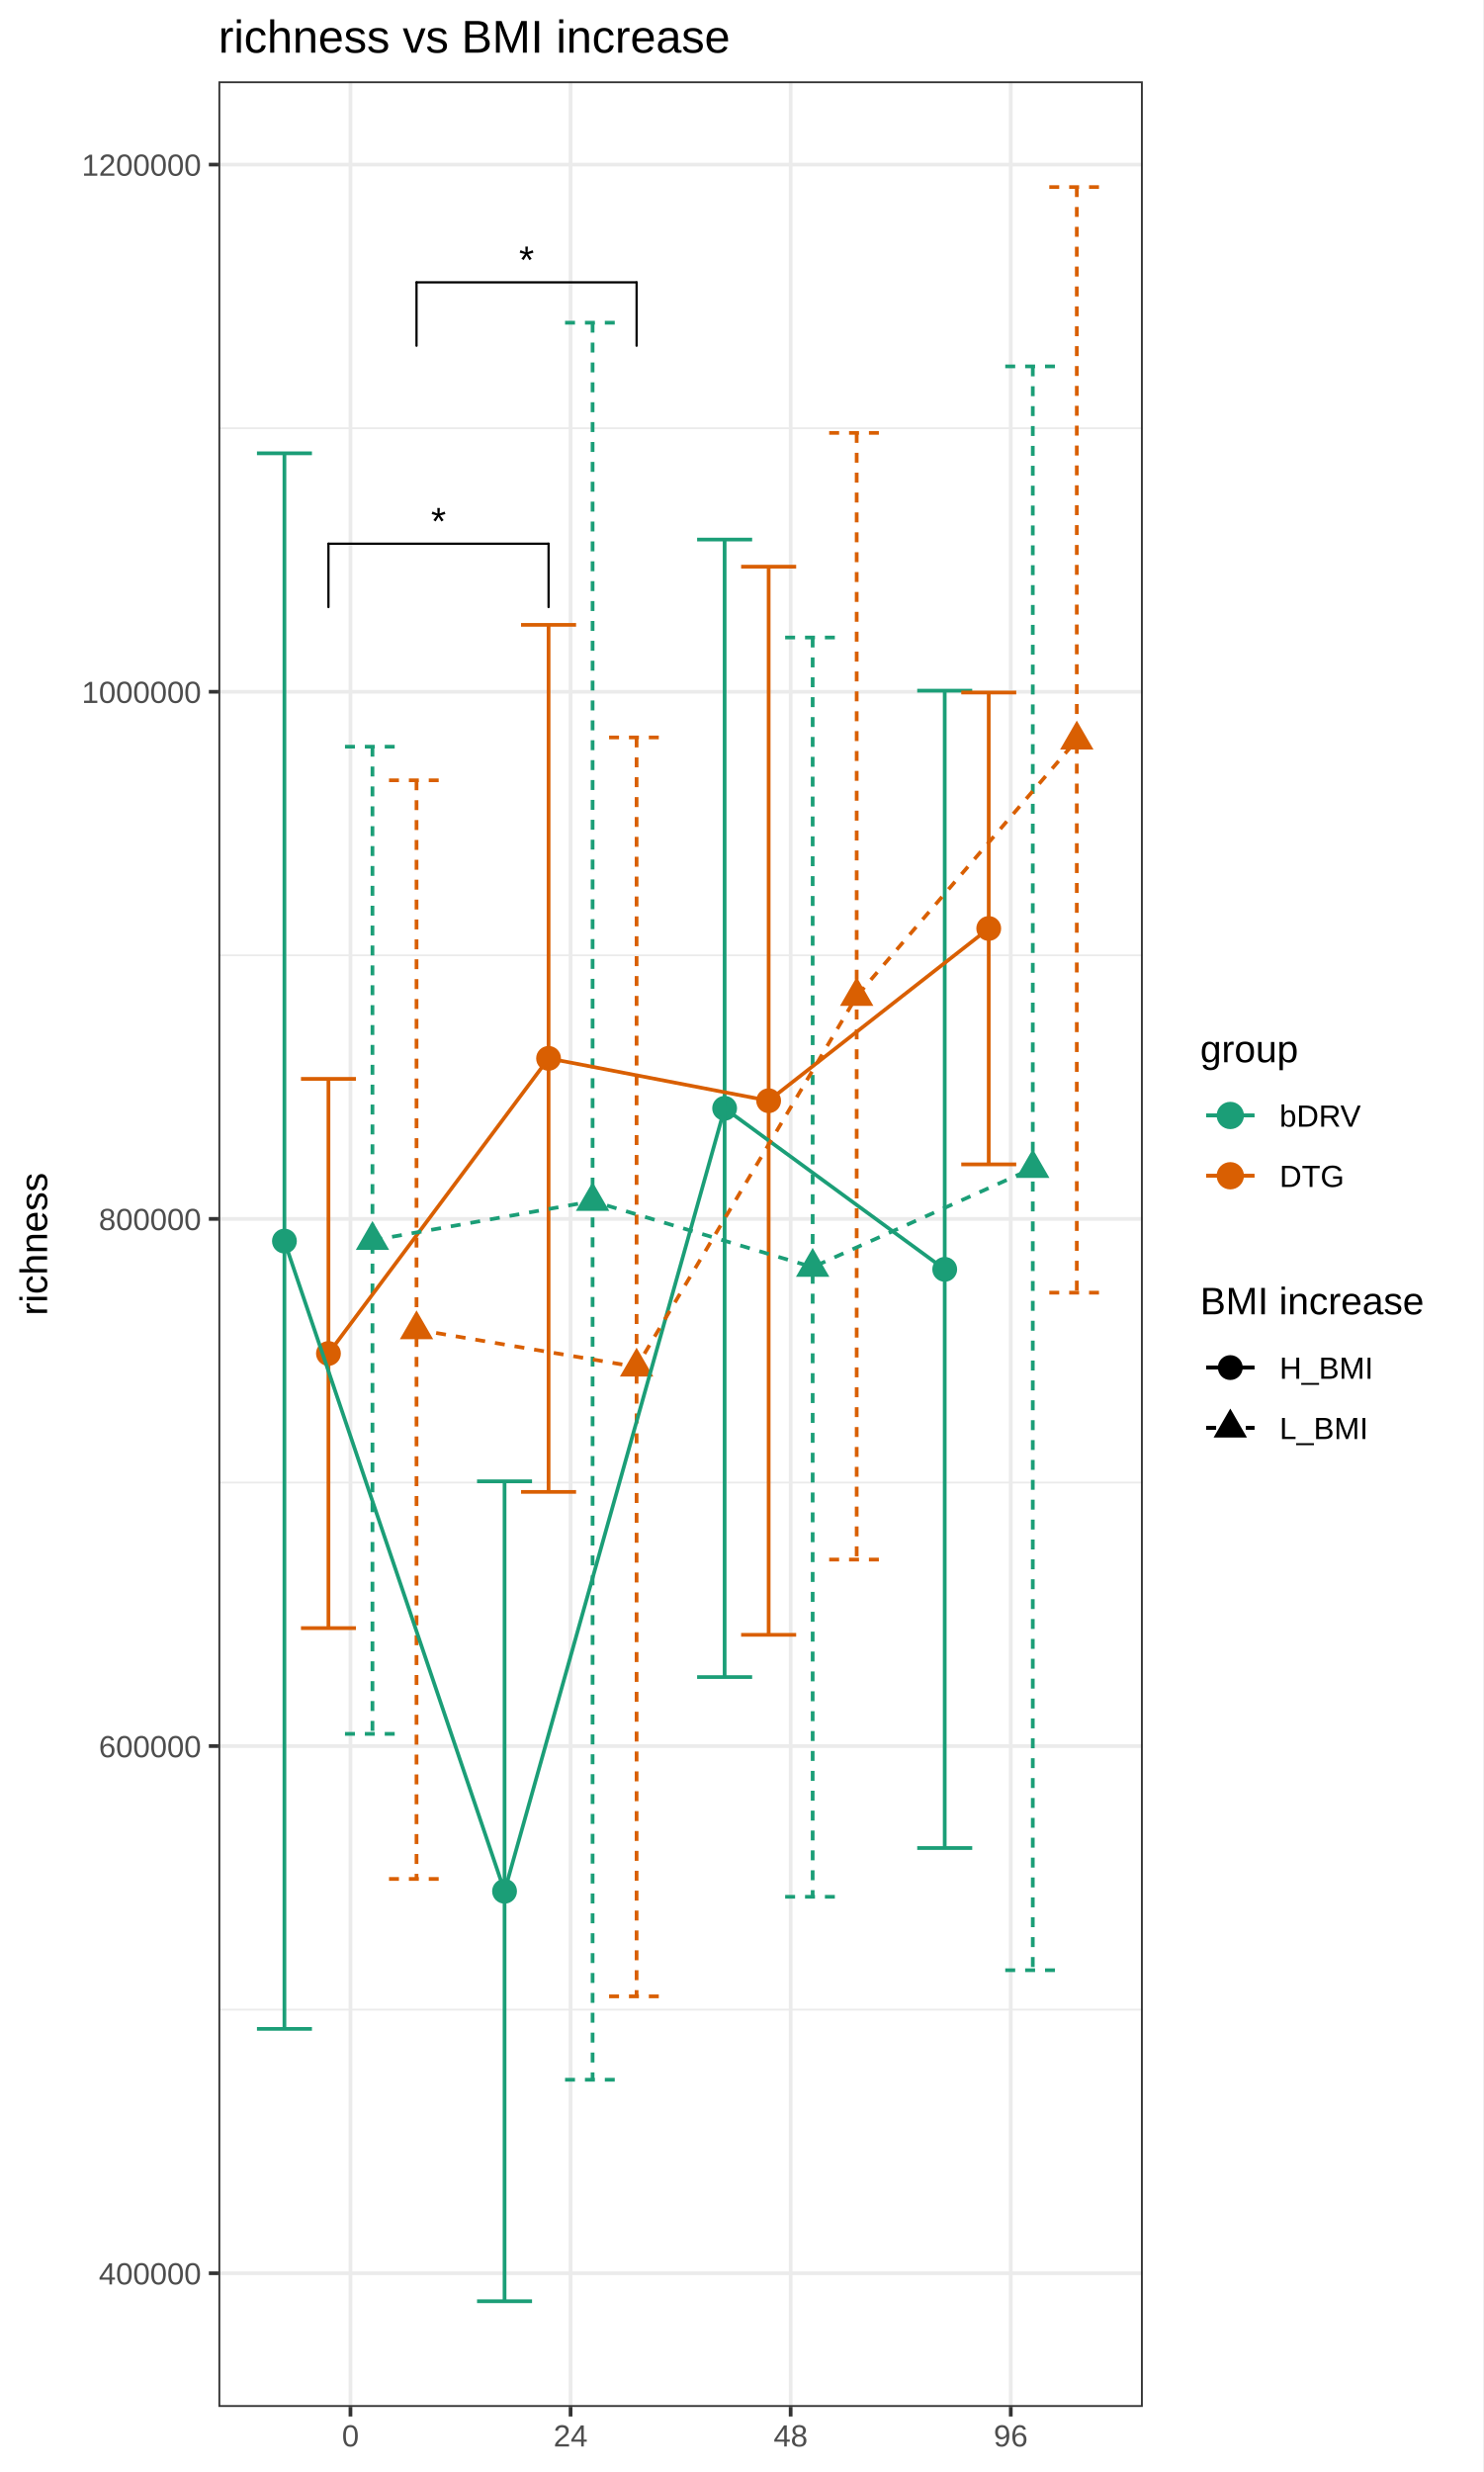
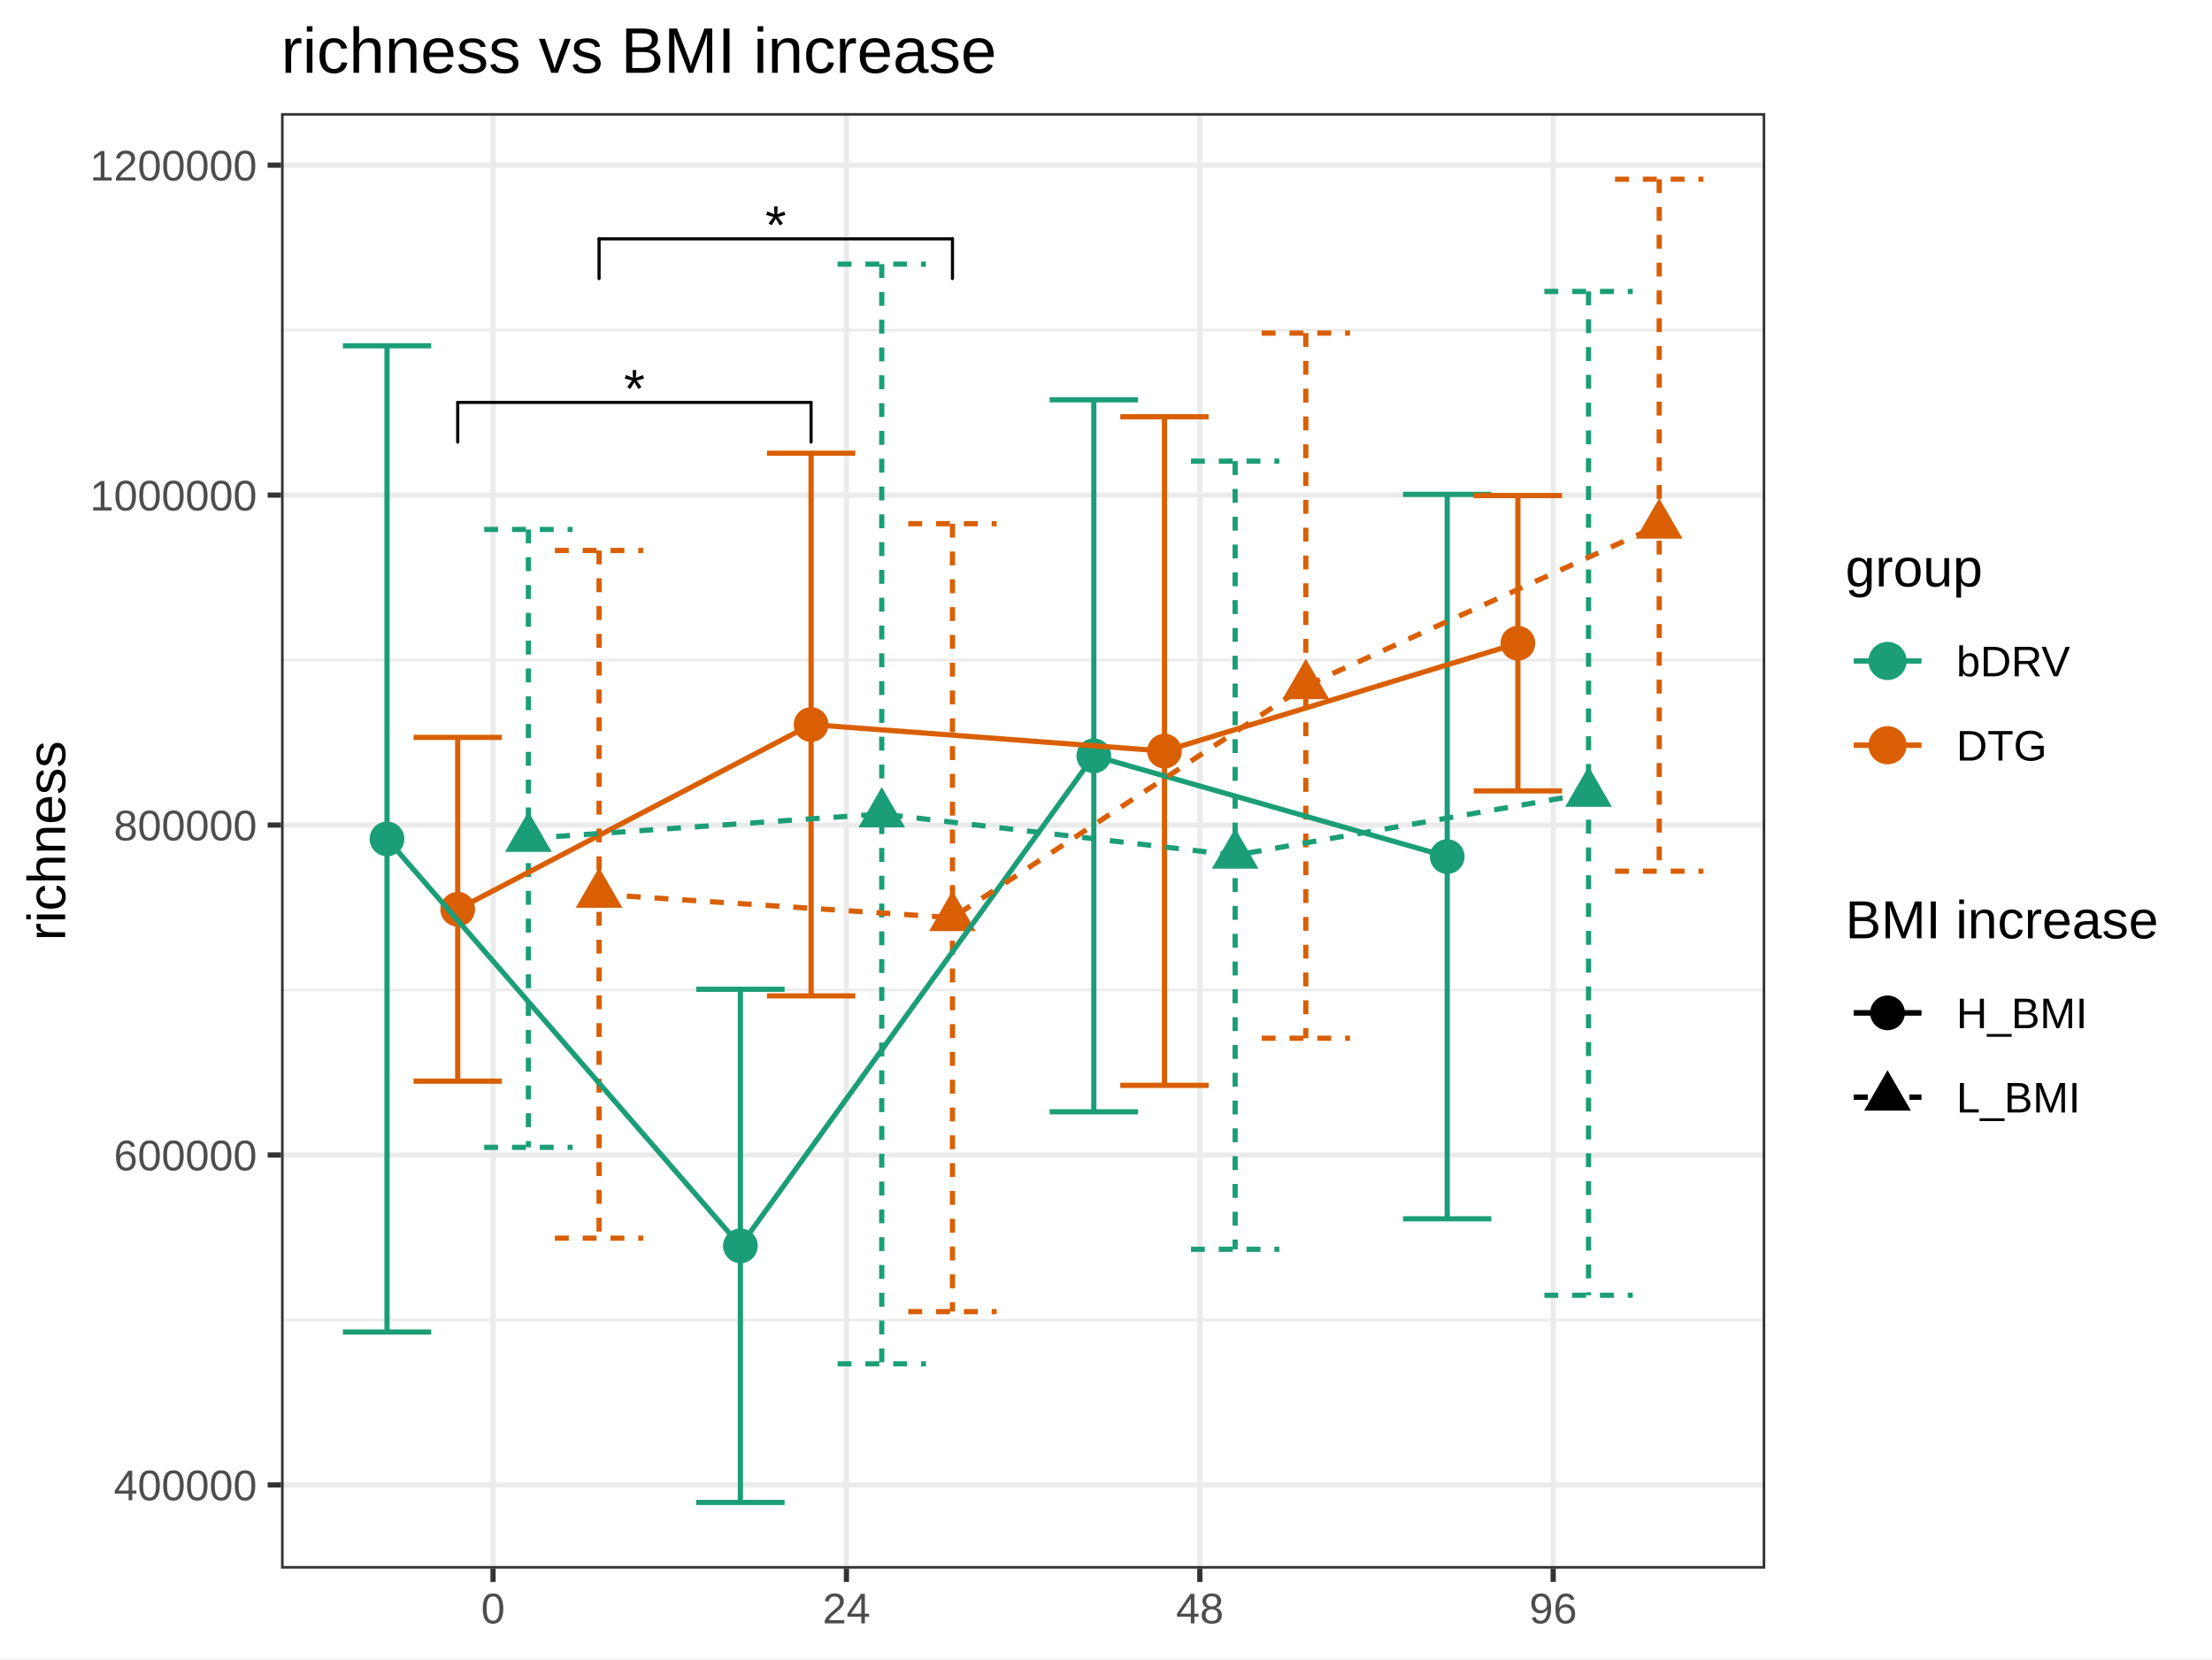
- <svg xmlns="http://www.w3.org/2000/svg" class="svglite" width="425.20pt" height="708.66pt" viewBox="0 0 425.20 708.66">
+ <svg xmlns="http://www.w3.org/2000/svg" class="svglite" width="453.54pt" height="340.16pt" viewBox="0 0 453.54 340.16">
  <defs>
    <style type="text/css">
    .svglite line, .svglite polyline, .svglite polygon, .svglite path, .svglite rect, .svglite circle {
      fill: none;
      stroke: #000000;
      stroke-linecap: round;
      stroke-linejoin: round;
      stroke-miterlimit: 10.00;
    }
    .svglite text {
      white-space: pre;
    }
  </style>
  </defs>
  <rect width="100%" height="100%" style="stroke: none; fill: #FFFFFF;" />
  <defs>
-     <clipPath id="cpMC4wMHw0MjUuMjB8MC4wMHw3MDguNjY=">
-       <rect x="0.00" y="0.00" width="425.20" height="708.66" />
+     <clipPath id="cpMC4wMHw0NTMuNTR8MC4wMHwzNDAuMTY=">
+       <rect x="0.00" y="0.00" width="453.54" height="340.16" />
    </clipPath>
  </defs>
-   <g clip-path="url(#cpMC4wMHw0MjUuMjB8MC4wMHw3MDguNjY=)">
-     <rect x="0.00" y="0.00" width="425.20" height="708.66" style="stroke-width: 1.07; stroke: #FFFFFF; fill: #FFFFFF;" />
+   <g clip-path="url(#cpMC4wMHw0NTMuNTR8MC4wMHwzNDAuMTY=)">
+     <rect x="0" y="0.00" width="453.54" height="340.16" style="stroke-width: 1.07; stroke: #FFFFFF; fill: #FFFFFF;" />
  </g>
  <defs>
-     <clipPath id="cpNjIuNjJ8MzI3LjY2fDIzLjMyfDY5MC4wMQ==">
-       <rect x="62.62" y="23.32" width="265.04" height="666.69" />
+     <clipPath id="cpNTcuNjJ8MzYxLjk0fDIzLjE4fDMyMS42MA==">
+       <rect x="57.62" y="23.18" width="304.32" height="298.42" />
    </clipPath>
  </defs>
-   <g clip-path="url(#cpNjIuNjJ8MzI3LjY2fDIzLjMyfDY5MC4wMQ==)">
-     <rect x="62.62" y="23.32" width="265.04" height="666.69" style="stroke-width: 1.07; stroke: none; fill: #FFFFFF;" />
-     <polyline points="62.62,576.12 327.66,576.12 " style="stroke-width: 0.53; stroke: #EBEBEB; stroke-linecap: butt;" />
-     <polyline points="62.62,425.00 327.66,425.00 " style="stroke-width: 0.53; stroke: #EBEBEB; stroke-linecap: butt;" />
-     <polyline points="62.62,273.87 327.66,273.87 " style="stroke-width: 0.53; stroke: #EBEBEB; stroke-linecap: butt;" />
-     <polyline points="62.62,122.75 327.66,122.75 " style="stroke-width: 0.53; stroke: #EBEBEB; stroke-linecap: butt;" />
-     <polyline points="62.62,651.68 327.66,651.68 " style="stroke-width: 1.07; stroke: #EBEBEB; stroke-linecap: butt;" />
-     <polyline points="62.62,500.56 327.66,500.56 " style="stroke-width: 1.07; stroke: #EBEBEB; stroke-linecap: butt;" />
-     <polyline points="62.62,349.43 327.66,349.43 " style="stroke-width: 1.07; stroke: #EBEBEB; stroke-linecap: butt;" />
-     <polyline points="62.62,198.31 327.66,198.31 " style="stroke-width: 1.07; stroke: #EBEBEB; stroke-linecap: butt;" />
-     <polyline points="62.62,47.19 327.66,47.19 " style="stroke-width: 1.07; stroke: #EBEBEB; stroke-linecap: butt;" />
-     <polyline points="100.48,690.01 100.48,23.32 " style="stroke-width: 1.07; stroke: #EBEBEB; stroke-linecap: butt;" />
-     <polyline points="163.59,690.01 163.59,23.32 " style="stroke-width: 1.07; stroke: #EBEBEB; stroke-linecap: butt;" />
-     <polyline points="226.69,690.01 226.69,23.32 " style="stroke-width: 1.07; stroke: #EBEBEB; stroke-linecap: butt;" />
-     <polyline points="289.80,690.01 289.80,23.32 " style="stroke-width: 1.07; stroke: #EBEBEB; stroke-linecap: butt;" />
-     <circle cx="81.55" cy="355.79" r="3.56" style="stroke-width: 0.71; stroke: none; fill: #1B9E77;" />
-     <circle cx="94.17" cy="388.01" r="3.56" style="stroke-width: 0.71; stroke: none; fill: #D95F02;" />
-     <polygon points="106.79,350.02 111.58,358.32 102.01,358.32 " style="stroke-width: 0.71; stroke: none; fill: #1B9E77;" />
-     <polygon points="119.42,375.64 124.20,383.93 114.63,383.93 " style="stroke-width: 0.71; stroke: none; fill: #D95F02;" />
-     <circle cx="144.66" cy="542.18" r="3.56" style="stroke-width: 0.71; stroke: none; fill: #1B9E77;" />
-     <circle cx="157.28" cy="303.41" r="3.56" style="stroke-width: 0.71; stroke: none; fill: #D95F02;" />
-     <polygon points="169.90,338.83 174.69,347.13 165.11,347.13 " style="stroke-width: 0.71; stroke: none; fill: #1B9E77;" />
-     <polygon points="182.52,386.33 187.31,394.62 177.73,394.62 " style="stroke-width: 0.71; stroke: none; fill: #D95F02;" />
-     <circle cx="207.76" cy="317.72" r="3.56" style="stroke-width: 0.71; stroke: none; fill: #1B9E77;" />
-     <circle cx="220.38" cy="315.55" r="3.56" style="stroke-width: 0.71; stroke: none; fill: #D95F02;" />
-     <polygon points="233.00,357.73 237.79,366.02 228.21,366.02 " style="stroke-width: 0.71; stroke: none; fill: #1B9E77;" />
-     <polygon points="245.62,280.07 250.41,288.36 240.83,288.36 " style="stroke-width: 0.71; stroke: none; fill: #D95F02;" />
-     <circle cx="270.86" cy="363.89" r="3.56" style="stroke-width: 0.71; stroke: none; fill: #1B9E77;" />
-     <circle cx="283.48" cy="266.17" r="3.56" style="stroke-width: 0.71; stroke: none; fill: #D95F02;" />
-     <polygon points="296.11,329.39 300.89,337.69 291.32,337.69 " style="stroke-width: 0.71; stroke: none; fill: #1B9E77;" />
-     <polygon points="308.73,206.57 313.51,214.86 303.94,214.86 " style="stroke-width: 0.71; stroke: none; fill: #D95F02;" />
-     <polyline points="73.67,129.95 89.44,129.95 " style="stroke-width: 1.07; stroke: #1B9E77; stroke-linecap: butt;" />
-     <polyline points="81.55,129.95 81.55,581.63 " style="stroke-width: 1.07; stroke: #1B9E77; stroke-linecap: butt;" />
-     <polyline points="73.67,581.63 89.44,581.63 " style="stroke-width: 1.07; stroke: #1B9E77; stroke-linecap: butt;" />
-     <polyline points="86.29,309.29 102.06,309.29 " style="stroke-width: 1.07; stroke: #D95F02; stroke-linecap: butt;" />
-     <polyline points="94.17,309.29 94.17,466.74 " style="stroke-width: 1.07; stroke: #D95F02; stroke-linecap: butt;" />
-     <polyline points="86.29,466.74 102.06,466.74 " style="stroke-width: 1.07; stroke: #D95F02; stroke-linecap: butt;" />
-     <polyline points="98.91,214.05 114.68,214.05 " style="stroke-width: 1.07; stroke: #1B9E77; stroke-dasharray: 2.85,2.85; stroke-linecap: butt;" />
-     <polyline points="106.79,214.05 106.79,497.05 " style="stroke-width: 1.07; stroke: #1B9E77; stroke-dasharray: 2.85,2.85; stroke-linecap: butt;" />
-     <polyline points="98.91,497.05 114.68,497.05 " style="stroke-width: 1.07; stroke: #1B9E77; stroke-dasharray: 2.85,2.85; stroke-linecap: butt;" />
-     <polyline points="111.53,223.69 127.30,223.69 " style="stroke-width: 1.07; stroke: #D95F02; stroke-dasharray: 2.85,2.85; stroke-linecap: butt;" />
-     <polyline points="119.42,223.69 119.42,538.65 " style="stroke-width: 1.07; stroke: #D95F02; stroke-dasharray: 2.85,2.85; stroke-linecap: butt;" />
-     <polyline points="111.53,538.65 127.30,538.65 " style="stroke-width: 1.07; stroke: #D95F02; stroke-dasharray: 2.85,2.85; stroke-linecap: butt;" />
-     <polyline points="136.77,424.66 152.54,424.66 " style="stroke-width: 1.07; stroke: #1B9E77; stroke-linecap: butt;" />
-     <polyline points="144.66,424.66 144.66,659.70 " style="stroke-width: 1.07; stroke: #1B9E77; stroke-linecap: butt;" />
-     <polyline points="136.77,659.70 152.54,659.70 " style="stroke-width: 1.07; stroke: #1B9E77; stroke-linecap: butt;" />
-     <polyline points="149.39,179.13 165.17,179.13 " style="stroke-width: 1.07; stroke: #D95F02; stroke-linecap: butt;" />
-     <polyline points="157.28,179.13 157.28,427.69 " style="stroke-width: 1.07; stroke: #D95F02; stroke-linecap: butt;" />
-     <polyline points="149.39,427.69 165.17,427.69 " style="stroke-width: 1.07; stroke: #D95F02; stroke-linecap: butt;" />
-     <polyline points="162.01,92.51 177.79,92.51 " style="stroke-width: 1.07; stroke: #1B9E77; stroke-dasharray: 2.85,2.85; stroke-linecap: butt;" />
-     <polyline points="169.90,92.51 169.90,596.21 " style="stroke-width: 1.07; stroke: #1B9E77; stroke-dasharray: 2.85,2.85; stroke-linecap: butt;" />
-     <polyline points="162.01,596.21 177.79,596.21 " style="stroke-width: 1.07; stroke: #1B9E77; stroke-dasharray: 2.85,2.85; stroke-linecap: butt;" />
-     <polyline points="174.63,211.41 190.41,211.41 " style="stroke-width: 1.07; stroke: #D95F02; stroke-dasharray: 2.85,2.85; stroke-linecap: butt;" />
-     <polyline points="182.52,211.41 182.52,572.30 " style="stroke-width: 1.07; stroke: #D95F02; stroke-dasharray: 2.85,2.85; stroke-linecap: butt;" />
-     <polyline points="174.63,572.30 190.41,572.30 " style="stroke-width: 1.07; stroke: #D95F02; stroke-dasharray: 2.85,2.85; stroke-linecap: butt;" />
-     <polyline points="199.87,154.68 215.65,154.68 " style="stroke-width: 1.07; stroke: #1B9E77; stroke-linecap: butt;" />
-     <polyline points="207.76,154.68 207.76,480.77 " style="stroke-width: 1.07; stroke: #1B9E77; stroke-linecap: butt;" />
-     <polyline points="199.87,480.77 215.65,480.77 " style="stroke-width: 1.07; stroke: #1B9E77; stroke-linecap: butt;" />
-     <polyline points="212.49,162.45 228.27,162.45 " style="stroke-width: 1.07; stroke: #D95F02; stroke-linecap: butt;" />
-     <polyline points="220.38,162.45 220.38,468.66 " style="stroke-width: 1.07; stroke: #D95F02; stroke-linecap: butt;" />
-     <polyline points="212.49,468.66 228.27,468.66 " style="stroke-width: 1.07; stroke: #D95F02; stroke-linecap: butt;" />
-     <polyline points="225.11,182.76 240.89,182.76 " style="stroke-width: 1.07; stroke: #1B9E77; stroke-dasharray: 2.85,2.85; stroke-linecap: butt;" />
-     <polyline points="233.00,182.76 233.00,543.76 " style="stroke-width: 1.07; stroke: #1B9E77; stroke-dasharray: 2.85,2.85; stroke-linecap: butt;" />
-     <polyline points="225.11,543.76 240.89,543.76 " style="stroke-width: 1.07; stroke: #1B9E77; stroke-dasharray: 2.85,2.85; stroke-linecap: butt;" />
-     <polyline points="237.73,124.10 253.51,124.10 " style="stroke-width: 1.07; stroke: #D95F02; stroke-dasharray: 2.85,2.85; stroke-linecap: butt;" />
-     <polyline points="245.62,124.10 245.62,447.09 " style="stroke-width: 1.07; stroke: #D95F02; stroke-dasharray: 2.85,2.85; stroke-linecap: butt;" />
-     <polyline points="237.73,447.09 253.51,447.09 " style="stroke-width: 1.07; stroke: #D95F02; stroke-dasharray: 2.85,2.85; stroke-linecap: butt;" />
-     <polyline points="262.98,198.00 278.75,198.00 " style="stroke-width: 1.07; stroke: #1B9E77; stroke-linecap: butt;" />
-     <polyline points="270.86,198.00 270.86,529.78 " style="stroke-width: 1.07; stroke: #1B9E77; stroke-linecap: butt;" />
-     <polyline points="262.98,529.78 278.75,529.78 " style="stroke-width: 1.07; stroke: #1B9E77; stroke-linecap: butt;" />
-     <polyline points="275.60,198.53 291.37,198.53 " style="stroke-width: 1.07; stroke: #D95F02; stroke-linecap: butt;" />
-     <polyline points="283.48,198.53 283.48,333.80 " style="stroke-width: 1.07; stroke: #D95F02; stroke-linecap: butt;" />
-     <polyline points="275.60,333.80 291.37,333.80 " style="stroke-width: 1.07; stroke: #D95F02; stroke-linecap: butt;" />
-     <polyline points="288.22,105.03 303.99,105.03 " style="stroke-width: 1.07; stroke: #1B9E77; stroke-dasharray: 2.85,2.85; stroke-linecap: butt;" />
-     <polyline points="296.11,105.03 296.11,564.81 " style="stroke-width: 1.07; stroke: #1B9E77; stroke-dasharray: 2.85,2.85; stroke-linecap: butt;" />
-     <polyline points="288.22,564.81 303.99,564.81 " style="stroke-width: 1.07; stroke: #1B9E77; stroke-dasharray: 2.85,2.85; stroke-linecap: butt;" />
-     <polyline points="300.84,53.63 316.61,53.63 " style="stroke-width: 1.07; stroke: #D95F02; stroke-dasharray: 2.85,2.85; stroke-linecap: butt;" />
-     <polyline points="308.73,53.63 308.73,370.57 " style="stroke-width: 1.07; stroke: #D95F02; stroke-dasharray: 2.85,2.85; stroke-linecap: butt;" />
-     <polyline points="300.84,370.57 316.61,370.57 " style="stroke-width: 1.07; stroke: #D95F02; stroke-dasharray: 2.85,2.85; stroke-linecap: butt;" />
-     <polyline points="81.55,355.79 144.66,542.18 207.76,317.72 270.86,363.89 " style="stroke-width: 1.07; stroke: #1B9E77; stroke-linecap: butt;" />
-     <polyline points="94.17,388.01 157.28,303.41 220.38,315.55 283.48,266.17 " style="stroke-width: 1.07; stroke: #D95F02; stroke-linecap: butt;" />
-     <polyline points="106.79,355.55 169.90,344.36 233.00,363.26 296.11,334.92 " style="stroke-width: 1.07; stroke: #1B9E77; stroke-dasharray: 2.85,2.85; stroke-linecap: butt;" />
-     <polyline points="119.42,381.17 182.52,391.86 245.62,285.60 308.73,212.10 " style="stroke-width: 1.07; stroke: #D95F02; stroke-dasharray: 2.85,2.85; stroke-linecap: butt;" />
-     <text x="125.73" y="153.22" text-anchor="middle" style="font-size: 11.04px; font-family: &quot;Liberation Sans&quot;;" textLength="5.52px" lengthAdjust="spacingAndGlyphs">*</text>
-     <line x1="94.17" y1="174.04" x2="94.17" y2="155.86" style="stroke-width: 0.64;" />
-     <line x1="94.17" y1="155.86" x2="157.28" y2="155.86" style="stroke-width: 0.64;" />
-     <line x1="157.28" y1="155.86" x2="157.28" y2="174.04" style="stroke-width: 0.64;" />
-     <text x="150.97" y="78.30" text-anchor="middle" style="font-size: 11.04px; font-family: &quot;Liberation Sans&quot;;" textLength="5.52px" lengthAdjust="spacingAndGlyphs">*</text>
-     <line x1="119.42" y1="99.12" x2="119.42" y2="80.94" style="stroke-width: 0.64;" />
-     <line x1="119.42" y1="80.94" x2="182.52" y2="80.94" style="stroke-width: 0.64;" />
-     <line x1="182.52" y1="80.94" x2="182.52" y2="99.12" style="stroke-width: 0.64;" />
-     <rect x="62.62" y="23.32" width="265.04" height="666.69" style="stroke-width: 1.07; stroke: #333333;" />
+   <g clip-path="url(#cpNTcuNjJ8MzYxLjk0fDIzLjE4fDMyMS42MA==)">
+     <rect x="57.62" y="23.18" width="304.32" height="298.42" style="stroke-width: 1.07; stroke: none; fill: #FFFFFF;" />
+     <polyline points="57.62,270.62 361.94,270.62 " style="stroke-width: 0.53; stroke: #EBEBEB; stroke-linecap: butt;" />
+     <polyline points="57.62,202.97 361.94,202.97 " style="stroke-width: 0.53; stroke: #EBEBEB; stroke-linecap: butt;" />
+     <polyline points="57.62,135.33 361.94,135.33 " style="stroke-width: 0.53; stroke: #EBEBEB; stroke-linecap: butt;" />
+     <polyline points="57.62,67.68 361.94,67.68 " style="stroke-width: 0.53; stroke: #EBEBEB; stroke-linecap: butt;" />
+     <polyline points="57.62,304.44 361.94,304.44 " style="stroke-width: 1.07; stroke: #EBEBEB; stroke-linecap: butt;" />
+     <polyline points="57.62,236.80 361.94,236.80 " style="stroke-width: 1.07; stroke: #EBEBEB; stroke-linecap: butt;" />
+     <polyline points="57.62,169.15 361.94,169.15 " style="stroke-width: 1.07; stroke: #EBEBEB; stroke-linecap: butt;" />
+     <polyline points="57.62,101.51 361.94,101.51 " style="stroke-width: 1.07; stroke: #EBEBEB; stroke-linecap: butt;" />
+     <polyline points="57.62,33.86 361.94,33.86 " style="stroke-width: 1.07; stroke: #EBEBEB; stroke-linecap: butt;" />
+     <polyline points="101.09,321.60 101.09,23.18 " style="stroke-width: 1.07; stroke: #EBEBEB; stroke-linecap: butt;" />
+     <polyline points="173.55,321.60 173.55,23.18 " style="stroke-width: 1.07; stroke: #EBEBEB; stroke-linecap: butt;" />
+     <polyline points="246.01,321.60 246.01,23.18 " style="stroke-width: 1.07; stroke: #EBEBEB; stroke-linecap: butt;" />
+     <polyline points="318.46,321.60 318.46,23.18 " style="stroke-width: 1.07; stroke: #EBEBEB; stroke-linecap: butt;" />
+     <circle cx="79.35" cy="172.00" r="3.56" style="stroke-width: 0.71; stroke: none; fill: #1B9E77;" />
+     <circle cx="93.85" cy="186.42" r="3.56" style="stroke-width: 0.71; stroke: none; fill: #D95F02;" />
+     <polygon points="108.34,166.36 113.13,174.65 103.55,174.65 " style="stroke-width: 0.71; stroke: none; fill: #1B9E77;" />
+     <polygon points="122.83,177.83 127.62,186.12 118.04,186.12 " style="stroke-width: 0.71; stroke: none; fill: #D95F02;" />
+     <circle cx="151.81" cy="255.43" r="3.56" style="stroke-width: 0.71; stroke: none; fill: #1B9E77;" />
+     <circle cx="166.30" cy="148.55" r="3.56" style="stroke-width: 0.71; stroke: none; fill: #D95F02;" />
+     <polygon points="180.79,161.35 185.58,169.64 176.01,169.64 " style="stroke-width: 0.71; stroke: none; fill: #1B9E77;" />
+     <polygon points="195.29,182.61 200.07,190.90 190.50,190.90 " style="stroke-width: 0.71; stroke: none; fill: #D95F02;" />
+     <circle cx="224.27" cy="154.96" r="3.56" style="stroke-width: 0.71; stroke: none; fill: #1B9E77;" />
+     <circle cx="238.76" cy="153.99" r="3.56" style="stroke-width: 0.71; stroke: none; fill: #D95F02;" />
+     <polygon points="253.25,169.81 258.04,178.10 248.46,178.10 " style="stroke-width: 0.71; stroke: none; fill: #1B9E77;" />
+     <polygon points="267.74,135.05 272.53,143.34 262.95,143.34 " style="stroke-width: 0.71; stroke: none; fill: #D95F02;" />
+     <circle cx="296.73" cy="175.62" r="3.56" style="stroke-width: 0.71; stroke: none; fill: #1B9E77;" />
+     <circle cx="311.22" cy="131.88" r="3.56" style="stroke-width: 0.71; stroke: none; fill: #D95F02;" />
+     <polygon points="325.71,157.13 330.50,165.42 320.92,165.42 " style="stroke-width: 0.71; stroke: none; fill: #1B9E77;" />
+     <polygon points="340.20,102.15 344.99,110.44 335.41,110.44 " style="stroke-width: 0.71; stroke: none; fill: #D95F02;" />
+     <polyline points="70.30,70.90 88.41,70.90 " style="stroke-width: 1.07; stroke: #1B9E77; stroke-linecap: butt;" />
+     <polyline points="79.35,70.90 79.35,273.09 " style="stroke-width: 1.07; stroke: #1B9E77; stroke-linecap: butt;" />
+     <polyline points="70.30,273.09 88.41,273.09 " style="stroke-width: 1.07; stroke: #1B9E77; stroke-linecap: butt;" />
+     <polyline points="84.79,151.18 102.90,151.18 " style="stroke-width: 1.07; stroke: #D95F02; stroke-linecap: butt;" />
+     <polyline points="93.85,151.18 93.85,221.66 " style="stroke-width: 1.07; stroke: #D95F02; stroke-linecap: butt;" />
+     <polyline points="84.79,221.66 102.90,221.66 " style="stroke-width: 1.07; stroke: #D95F02; stroke-linecap: butt;" />
+     <polyline points="99.28,108.55 117.39,108.55 " style="stroke-width: 1.07; stroke: #1B9E77; stroke-dasharray: 2.85,2.85; stroke-linecap: butt;" />
+     <polyline points="108.34,108.55 108.34,235.23 " style="stroke-width: 1.07; stroke: #1B9E77; stroke-dasharray: 2.85,2.85; stroke-linecap: butt;" />
+     <polyline points="99.28,235.23 117.39,235.23 " style="stroke-width: 1.07; stroke: #1B9E77; stroke-dasharray: 2.85,2.85; stroke-linecap: butt;" />
+     <polyline points="113.77,112.86 131.89,112.86 " style="stroke-width: 1.07; stroke: #D95F02; stroke-dasharray: 2.85,2.85; stroke-linecap: butt;" />
+     <polyline points="122.83,112.86 122.83,253.85 " style="stroke-width: 1.07; stroke: #D95F02; stroke-dasharray: 2.85,2.85; stroke-linecap: butt;" />
+     <polyline points="113.77,253.85 131.89,253.85 " style="stroke-width: 1.07; stroke: #D95F02; stroke-dasharray: 2.85,2.85; stroke-linecap: butt;" />
+     <polyline points="142.75,202.82 160.87,202.82 " style="stroke-width: 1.07; stroke: #1B9E77; stroke-linecap: butt;" />
+     <polyline points="151.81,202.82 151.81,308.03 " style="stroke-width: 1.07; stroke: #1B9E77; stroke-linecap: butt;" />
+     <polyline points="142.75,308.03 160.87,308.03 " style="stroke-width: 1.07; stroke: #1B9E77; stroke-linecap: butt;" />
+     <polyline points="157.25,92.92 175.36,92.92 " style="stroke-width: 1.07; stroke: #D95F02; stroke-linecap: butt;" />
+     <polyline points="166.30,92.92 166.30,204.18 " style="stroke-width: 1.07; stroke: #D95F02; stroke-linecap: butt;" />
+     <polyline points="157.25,204.18 175.36,204.18 " style="stroke-width: 1.07; stroke: #D95F02; stroke-linecap: butt;" />
+     <polyline points="171.74,54.15 189.85,54.15 " style="stroke-width: 1.07; stroke: #1B9E77; stroke-dasharray: 2.85,2.85; stroke-linecap: butt;" />
+     <polyline points="180.79,54.15 180.79,279.61 " style="stroke-width: 1.07; stroke: #1B9E77; stroke-dasharray: 2.85,2.85; stroke-linecap: butt;" />
+     <polyline points="171.74,279.61 189.85,279.61 " style="stroke-width: 1.07; stroke: #1B9E77; stroke-dasharray: 2.85,2.85; stroke-linecap: butt;" />
+     <polyline points="186.23,107.37 204.34,107.37 " style="stroke-width: 1.07; stroke: #D95F02; stroke-dasharray: 2.85,2.85; stroke-linecap: butt;" />
+     <polyline points="195.29,107.37 195.29,268.91 " style="stroke-width: 1.07; stroke: #D95F02; stroke-dasharray: 2.85,2.85; stroke-linecap: butt;" />
+     <polyline points="186.23,268.91 204.34,268.91 " style="stroke-width: 1.07; stroke: #D95F02; stroke-dasharray: 2.85,2.85; stroke-linecap: butt;" />
+     <polyline points="215.21,81.97 233.33,81.97 " style="stroke-width: 1.07; stroke: #1B9E77; stroke-linecap: butt;" />
+     <polyline points="224.27,81.97 224.27,227.94 " style="stroke-width: 1.07; stroke: #1B9E77; stroke-linecap: butt;" />
+     <polyline points="215.21,227.94 233.33,227.94 " style="stroke-width: 1.07; stroke: #1B9E77; stroke-linecap: butt;" />
+     <polyline points="229.70,85.45 247.82,85.45 " style="stroke-width: 1.07; stroke: #D95F02; stroke-linecap: butt;" />
+     <polyline points="238.76,85.45 238.76,222.52 " style="stroke-width: 1.07; stroke: #D95F02; stroke-linecap: butt;" />
+     <polyline points="229.70,222.52 247.82,222.52 " style="stroke-width: 1.07; stroke: #D95F02; stroke-linecap: butt;" />
+     <polyline points="244.19,94.54 262.31,94.54 " style="stroke-width: 1.07; stroke: #1B9E77; stroke-dasharray: 2.85,2.85; stroke-linecap: butt;" />
+     <polyline points="253.25,94.54 253.25,256.13 " style="stroke-width: 1.07; stroke: #1B9E77; stroke-dasharray: 2.85,2.85; stroke-linecap: butt;" />
+     <polyline points="244.19,256.13 262.31,256.13 " style="stroke-width: 1.07; stroke: #1B9E77; stroke-dasharray: 2.85,2.85; stroke-linecap: butt;" />
+     <polyline points="258.69,68.29 276.80,68.29 " style="stroke-width: 1.07; stroke: #D95F02; stroke-dasharray: 2.85,2.85; stroke-linecap: butt;" />
+     <polyline points="267.74,68.29 267.74,212.86 " style="stroke-width: 1.07; stroke: #D95F02; stroke-dasharray: 2.85,2.85; stroke-linecap: butt;" />
+     <polyline points="258.69,212.86 276.80,212.86 " style="stroke-width: 1.07; stroke: #D95F02; stroke-dasharray: 2.85,2.85; stroke-linecap: butt;" />
+     <polyline points="287.67,101.36 305.78,101.36 " style="stroke-width: 1.07; stroke: #1B9E77; stroke-linecap: butt;" />
+     <polyline points="296.73,101.36 296.73,249.88 " style="stroke-width: 1.07; stroke: #1B9E77; stroke-linecap: butt;" />
+     <polyline points="287.67,249.88 305.78,249.88 " style="stroke-width: 1.07; stroke: #1B9E77; stroke-linecap: butt;" />
+     <polyline points="302.16,101.60 320.27,101.60 " style="stroke-width: 1.07; stroke: #D95F02; stroke-linecap: butt;" />
+     <polyline points="311.22,101.60 311.22,162.15 " style="stroke-width: 1.07; stroke: #D95F02; stroke-linecap: butt;" />
+     <polyline points="302.16,162.15 320.27,162.15 " style="stroke-width: 1.07; stroke: #D95F02; stroke-linecap: butt;" />
+     <polyline points="316.65,59.75 334.77,59.75 " style="stroke-width: 1.07; stroke: #1B9E77; stroke-dasharray: 2.85,2.85; stroke-linecap: butt;" />
+     <polyline points="325.71,59.75 325.71,265.56 " style="stroke-width: 1.07; stroke: #1B9E77; stroke-dasharray: 2.85,2.85; stroke-linecap: butt;" />
+     <polyline points="316.65,265.56 334.77,265.56 " style="stroke-width: 1.07; stroke: #1B9E77; stroke-dasharray: 2.85,2.85; stroke-linecap: butt;" />
+     <polyline points="331.14,36.74 349.26,36.74 " style="stroke-width: 1.07; stroke: #D95F02; stroke-dasharray: 2.85,2.85; stroke-linecap: butt;" />
+     <polyline points="340.20,36.74 340.20,178.61 " style="stroke-width: 1.07; stroke: #D95F02; stroke-dasharray: 2.85,2.85; stroke-linecap: butt;" />
+     <polyline points="331.14,178.61 349.26,178.61 " style="stroke-width: 1.07; stroke: #D95F02; stroke-dasharray: 2.85,2.85; stroke-linecap: butt;" />
+     <polyline points="79.35,172.00 151.81,255.43 224.27,154.96 296.73,175.62 " style="stroke-width: 1.07; stroke: #1B9E77; stroke-linecap: butt;" />
+     <polyline points="93.85,186.42 166.30,148.55 238.76,153.99 311.22,131.88 " style="stroke-width: 1.07; stroke: #D95F02; stroke-linecap: butt;" />
+     <polyline points="108.34,171.89 180.79,166.88 253.25,175.34 325.71,162.65 " style="stroke-width: 1.07; stroke: #1B9E77; stroke-dasharray: 2.85,2.85; stroke-linecap: butt;" />
+     <polyline points="122.83,183.35 195.29,188.14 267.74,140.58 340.20,107.68 " style="stroke-width: 1.07; stroke: #D95F02; stroke-dasharray: 2.85,2.85; stroke-linecap: butt;" />
+     <text x="130.07" y="83.47" text-anchor="middle" style="font-size: 11.04px; font-family: &quot;Arial&quot;;" textLength="4.29px" lengthAdjust="spacingAndGlyphs">*</text>
+     <line x1="93.85" y1="90.64" x2="93.85" y2="82.50" style="stroke-width: 0.64;" />
+     <line x1="93.85" y1="82.50" x2="166.30" y2="82.50" style="stroke-width: 0.64;" />
+     <line x1="166.30" y1="82.50" x2="166.30" y2="90.64" style="stroke-width: 0.64;" />
+     <text x="159.06" y="49.93" text-anchor="middle" style="font-size: 11.04px; font-family: &quot;Arial&quot;;" textLength="4.29px" lengthAdjust="spacingAndGlyphs">*</text>
+     <line x1="122.83" y1="57.11" x2="122.83" y2="48.97" style="stroke-width: 0.64;" />
+     <line x1="122.83" y1="48.97" x2="195.29" y2="48.97" style="stroke-width: 0.64;" />
+     <line x1="195.29" y1="48.97" x2="195.29" y2="57.11" style="stroke-width: 0.64;" />
+     <rect x="57.62" y="23.18" width="304.32" height="298.42" style="stroke-width: 1.07; stroke: #333333;" />
  </g>
-   <g clip-path="url(#cpMC4wMHw0MjUuMjB8MC4wMHw3MDguNjY=)">
-     <text x="57.69" y="654.89" text-anchor="end" style="font-size: 8.80px;fill: #4D4D4D; font-family: &quot;Liberation Sans&quot;;" textLength="33.57px" lengthAdjust="spacingAndGlyphs">400000</text>
-     <text x="57.69" y="503.77" text-anchor="end" style="font-size: 8.80px;fill: #4D4D4D; font-family: &quot;Liberation Sans&quot;;" textLength="33.57px" lengthAdjust="spacingAndGlyphs">600000</text>
-     <text x="57.69" y="352.64" text-anchor="end" style="font-size: 8.80px;fill: #4D4D4D; font-family: &quot;Liberation Sans&quot;;" textLength="33.57px" lengthAdjust="spacingAndGlyphs">800000</text>
-     <text x="57.69" y="201.52" text-anchor="end" style="font-size: 8.80px;fill: #4D4D4D; font-family: &quot;Liberation Sans&quot;;" textLength="39.16px" lengthAdjust="spacingAndGlyphs">1000000</text>
-     <text x="57.69" y="50.39" text-anchor="end" style="font-size: 8.80px;fill: #4D4D4D; font-family: &quot;Liberation Sans&quot;;" textLength="39.16px" lengthAdjust="spacingAndGlyphs">1200000</text>
-     <polyline points="59.88,651.68 62.62,651.68 " style="stroke-width: 1.07; stroke: #333333; stroke-linecap: butt;" />
-     <polyline points="59.88,500.56 62.62,500.56 " style="stroke-width: 1.07; stroke: #333333; stroke-linecap: butt;" />
-     <polyline points="59.88,349.43 62.62,349.43 " style="stroke-width: 1.07; stroke: #333333; stroke-linecap: butt;" />
-     <polyline points="59.88,198.31 62.62,198.31 " style="stroke-width: 1.07; stroke: #333333; stroke-linecap: butt;" />
-     <polyline points="59.88,47.19 62.62,47.19 " style="stroke-width: 1.07; stroke: #333333; stroke-linecap: butt;" />
-     <polyline points="100.48,692.75 100.48,690.01 " style="stroke-width: 1.07; stroke: #333333; stroke-linecap: butt;" />
-     <polyline points="163.59,692.75 163.59,690.01 " style="stroke-width: 1.07; stroke: #333333; stroke-linecap: butt;" />
-     <polyline points="226.69,692.75 226.69,690.01 " style="stroke-width: 1.07; stroke: #333333; stroke-linecap: butt;" />
-     <polyline points="289.80,692.75 289.80,690.01 " style="stroke-width: 1.07; stroke: #333333; stroke-linecap: butt;" />
-     <text x="100.48" y="701.35" text-anchor="middle" style="font-size: 8.80px;fill: #4D4D4D; font-family: &quot;Liberation Sans&quot;;" textLength="5.59px" lengthAdjust="spacingAndGlyphs">0</text>
-     <text x="163.59" y="701.35" text-anchor="middle" style="font-size: 8.80px;fill: #4D4D4D; font-family: &quot;Liberation Sans&quot;;" textLength="11.19px" lengthAdjust="spacingAndGlyphs">24</text>
-     <text x="226.69" y="701.35" text-anchor="middle" style="font-size: 8.80px;fill: #4D4D4D; font-family: &quot;Liberation Sans&quot;;" textLength="11.19px" lengthAdjust="spacingAndGlyphs">48</text>
-     <text x="289.80" y="701.35" text-anchor="middle" style="font-size: 8.80px;fill: #4D4D4D; font-family: &quot;Liberation Sans&quot;;" textLength="11.19px" lengthAdjust="spacingAndGlyphs">96</text>
-     <text transform="translate(13.50,356.66) rotate(-90)" text-anchor="middle" style="font-size: 11.00px; font-family: &quot;Liberation Sans&quot;;" textLength="45.80px" lengthAdjust="spacingAndGlyphs">richness</text>
-     <rect x="338.62" y="289.88" width="57.73" height="61.31" style="stroke-width: 1.07; stroke: none; fill: #FFFFFF;" />
-     <text x="344.10" y="304.52" style="font-size: 11.00px; font-family: &quot;Liberation Sans&quot;;" textLength="31.95px" lengthAdjust="spacingAndGlyphs">group</text>
-     <rect x="344.10" y="311.14" width="17.28" height="17.28" style="stroke-width: 1.07; stroke: none; fill: #FFFFFF;" />
-     <circle cx="352.74" cy="319.78" r="3.56" style="stroke-width: 0.71; stroke: #1B9E77; fill: #1B9E77;" />
-     <line x1="345.82" y1="319.78" x2="359.65" y2="319.78" style="stroke-width: 1.07; stroke: #1B9E77; stroke-linecap: butt;" />
-     <line x1="345.82" y1="319.78" x2="359.65" y2="319.78" style="stroke-width: 1.07; stroke: #1B9E77; stroke-linecap: butt;" />
-     <rect x="344.10" y="328.42" width="17.28" height="17.28" style="stroke-width: 1.07; stroke: none; fill: #FFFFFF;" />
-     <circle cx="352.74" cy="337.06" r="3.56" style="stroke-width: 0.71; stroke: #D95F02; fill: #D95F02;" />
-     <line x1="345.82" y1="337.06" x2="359.65" y2="337.06" style="stroke-width: 1.07; stroke: #D95F02; stroke-linecap: butt;" />
-     <line x1="345.82" y1="337.06" x2="359.65" y2="337.06" style="stroke-width: 1.07; stroke: #D95F02; stroke-linecap: butt;" />
-     <text x="366.85" y="322.99" style="font-size: 8.80px; font-family: &quot;Liberation Sans&quot;;" textLength="24.01px" lengthAdjust="spacingAndGlyphs">bDRV</text>
-     <text x="366.85" y="340.27" style="font-size: 8.80px; font-family: &quot;Liberation Sans&quot;;" textLength="18.96px" lengthAdjust="spacingAndGlyphs">DTG</text>
-     <rect x="338.62" y="362.14" width="81.10" height="61.31" style="stroke-width: 1.07; stroke: none; fill: #FFFFFF;" />
-     <text x="344.10" y="376.79" style="font-size: 11.00px; font-family: &quot;Liberation Sans&quot;;" textLength="70.14px" lengthAdjust="spacingAndGlyphs">BMI increase</text>
-     <rect x="344.10" y="383.41" width="17.28" height="17.28" style="stroke-width: 1.07; stroke: none; fill: #FFFFFF;" />
-     <circle cx="352.74" cy="392.05" r="3.56" style="stroke-width: 0.71; stroke: none; fill: #000000;" />
-     <line x1="345.82" y1="392.05" x2="359.65" y2="392.05" style="stroke-width: 1.07; stroke-linecap: butt;" />
-     <line x1="345.82" y1="392.05" x2="359.65" y2="392.05" style="stroke-width: 1.07; stroke-linecap: butt;" />
-     <rect x="344.10" y="400.69" width="17.28" height="17.28" style="stroke-width: 1.07; stroke: none; fill: #FFFFFF;" />
-     <polygon points="352.74,403.80 357.52,412.10 347.95,412.10 " style="stroke-width: 0.71; stroke: none; fill: #000000;" />
-     <line x1="345.82" y1="409.33" x2="359.65" y2="409.33" style="stroke-width: 1.07; stroke-dasharray: 2.85,2.85; stroke-linecap: butt;" />
-     <line x1="345.82" y1="409.33" x2="359.65" y2="409.33" style="stroke-width: 1.07; stroke-dasharray: 2.85,2.85; stroke-linecap: butt;" />
-     <text x="366.85" y="395.26" style="font-size: 8.80px; font-family: &quot;Liberation Sans&quot;;" textLength="27.23px" lengthAdjust="spacingAndGlyphs">H_BMI</text>
-     <text x="366.85" y="412.54" style="font-size: 8.80px; font-family: &quot;Liberation Sans&quot;;" textLength="25.52px" lengthAdjust="spacingAndGlyphs">L_BMI</text>
-     <text x="62.62" y="15.10" style="font-size: 13.20px; font-family: &quot;Liberation Sans&quot;;" textLength="162.06px" lengthAdjust="spacingAndGlyphs">richness vs BMI increase</text>
+   <g clip-path="url(#cpMC4wMHw0NTMuNTR8MC4wMHwzNDAuMTY=)">
+     <text x="52.69" y="307.59" text-anchor="end" style="font-size: 8.80px;fill: #4D4D4D; font-family: &quot;Arial&quot;;" textLength="29.38px" lengthAdjust="spacingAndGlyphs">400000</text>
+     <text x="52.69" y="239.95" text-anchor="end" style="font-size: 8.80px;fill: #4D4D4D; font-family: &quot;Arial&quot;;" textLength="29.38px" lengthAdjust="spacingAndGlyphs">600000</text>
+     <text x="52.69" y="172.30" text-anchor="end" style="font-size: 8.80px;fill: #4D4D4D; font-family: &quot;Arial&quot;;" textLength="29.38px" lengthAdjust="spacingAndGlyphs">800000</text>
+     <text x="52.69" y="104.66" text-anchor="end" style="font-size: 8.80px;fill: #4D4D4D; font-family: &quot;Arial&quot;;" textLength="34.27px" lengthAdjust="spacingAndGlyphs">1000000</text>
+     <text x="52.69" y="37.01" text-anchor="end" style="font-size: 8.80px;fill: #4D4D4D; font-family: &quot;Arial&quot;;" textLength="34.27px" lengthAdjust="spacingAndGlyphs">1200000</text>
+     <polyline points="54.88,304.44 57.62,304.44 " style="stroke-width: 1.07; stroke: #333333; stroke-linecap: butt;" />
+     <polyline points="54.88,236.80 57.62,236.80 " style="stroke-width: 1.07; stroke: #333333; stroke-linecap: butt;" />
+     <polyline points="54.88,169.15 57.62,169.15 " style="stroke-width: 1.07; stroke: #333333; stroke-linecap: butt;" />
+     <polyline points="54.88,101.51 57.62,101.51 " style="stroke-width: 1.07; stroke: #333333; stroke-linecap: butt;" />
+     <polyline points="54.88,33.86 57.62,33.86 " style="stroke-width: 1.07; stroke: #333333; stroke-linecap: butt;" />
+     <polyline points="101.09,324.34 101.09,321.60 " style="stroke-width: 1.07; stroke: #333333; stroke-linecap: butt;" />
+     <polyline points="173.55,324.34 173.55,321.60 " style="stroke-width: 1.07; stroke: #333333; stroke-linecap: butt;" />
+     <polyline points="246.01,324.34 246.01,321.60 " style="stroke-width: 1.07; stroke: #333333; stroke-linecap: butt;" />
+     <polyline points="318.46,324.34 318.46,321.60 " style="stroke-width: 1.07; stroke: #333333; stroke-linecap: butt;" />
+     <text x="101.09" y="332.83" text-anchor="middle" style="font-size: 8.80px;fill: #4D4D4D; font-family: &quot;Arial&quot;;" textLength="4.90px" lengthAdjust="spacingAndGlyphs">0</text>
+     <text x="173.55" y="332.83" text-anchor="middle" style="font-size: 8.80px;fill: #4D4D4D; font-family: &quot;Arial&quot;;" textLength="9.79px" lengthAdjust="spacingAndGlyphs">24</text>
+     <text x="246.01" y="332.83" text-anchor="middle" style="font-size: 8.80px;fill: #4D4D4D; font-family: &quot;Arial&quot;;" textLength="9.79px" lengthAdjust="spacingAndGlyphs">48</text>
+     <text x="318.46" y="332.83" text-anchor="middle" style="font-size: 8.80px;fill: #4D4D4D; font-family: &quot;Arial&quot;;" textLength="9.79px" lengthAdjust="spacingAndGlyphs">96</text>
+     <text transform="translate(13.36,172.39) rotate(-90)" text-anchor="middle" style="font-size: 11.00px; font-family: &quot;Arial&quot;;" textLength="40.97px" lengthAdjust="spacingAndGlyphs">richness</text>
+     <rect x="372.90" y="105.71" width="57.02" height="61.19" style="stroke-width: 1.07; stroke: none; fill: #FFFFFF;" />
+     <text x="378.37" y="120.23" style="font-size: 11.00px; font-family: &quot;Arial&quot;;" textLength="28.14px" lengthAdjust="spacingAndGlyphs">group</text>
+     <rect x="378.37" y="126.87" width="17.28" height="17.28" style="stroke-width: 1.07; stroke: none; fill: #FFFFFF;" />
+     <circle cx="387.01" cy="135.51" r="3.56" style="stroke-width: 0.71; stroke: #1B9E77; fill: #1B9E77;" />
+     <line x1="380.10" y1="135.51" x2="393.93" y2="135.51" style="stroke-width: 1.07; stroke: #1B9E77; stroke-linecap: butt;" />
+     <line x1="380.10" y1="135.51" x2="393.93" y2="135.51" style="stroke-width: 1.07; stroke: #1B9E77; stroke-linecap: butt;" />
+     <rect x="378.37" y="144.15" width="17.28" height="17.28" style="stroke-width: 1.07; stroke: none; fill: #FFFFFF;" />
+     <circle cx="387.01" cy="152.79" r="3.56" style="stroke-width: 0.71; stroke: #D95F02; fill: #D95F02;" />
+     <line x1="380.10" y1="152.79" x2="393.93" y2="152.79" style="stroke-width: 1.07; stroke: #D95F02; stroke-linecap: butt;" />
+     <line x1="380.10" y1="152.79" x2="393.93" y2="152.79" style="stroke-width: 1.07; stroke: #D95F02; stroke-linecap: butt;" />
+     <text x="401.13" y="138.66" style="font-size: 8.80px; font-family: &quot;Arial&quot;;" textLength="23.31px" lengthAdjust="spacingAndGlyphs">bDRV</text>
+     <text x="401.13" y="155.94" style="font-size: 8.80px; font-family: &quot;Arial&quot;;" textLength="18.57px" lengthAdjust="spacingAndGlyphs">DTG</text>
+     <rect x="372.90" y="177.87" width="75.17" height="61.19" style="stroke-width: 1.07; stroke: none; fill: #FFFFFF;" />
+     <text x="378.37" y="192.38" style="font-size: 11.00px; font-family: &quot;Arial&quot;;" textLength="64.21px" lengthAdjust="spacingAndGlyphs">BMI increase</text>
+     <rect x="378.37" y="199.02" width="17.28" height="17.28" style="stroke-width: 1.07; stroke: none; fill: #FFFFFF;" />
+     <circle cx="387.01" cy="207.66" r="3.56" style="stroke-width: 0.71; stroke: none; fill: #000000;" />
+     <line x1="380.10" y1="207.66" x2="393.93" y2="207.66" style="stroke-width: 1.07; stroke-linecap: butt;" />
+     <line x1="380.10" y1="207.66" x2="393.93" y2="207.66" style="stroke-width: 1.07; stroke-linecap: butt;" />
+     <rect x="378.37" y="216.30" width="17.28" height="17.28" style="stroke-width: 1.07; stroke: none; fill: #FFFFFF;" />
+     <polygon points="387.01,219.41 391.80,227.70 382.23,227.70 " style="stroke-width: 0.71; stroke: none; fill: #000000;" />
+     <line x1="380.10" y1="224.94" x2="393.93" y2="224.94" style="stroke-width: 1.07; stroke-dasharray: 2.85,2.85; stroke-linecap: butt;" />
+     <line x1="380.10" y1="224.94" x2="393.93" y2="224.94" style="stroke-width: 1.07; stroke-dasharray: 2.85,2.85; stroke-linecap: butt;" />
+     <text x="401.13" y="210.81" style="font-size: 8.80px; font-family: &quot;Arial&quot;;" textLength="26.89px" lengthAdjust="spacingAndGlyphs">H_BMI</text>
+     <text x="401.13" y="228.09" style="font-size: 8.80px; font-family: &quot;Arial&quot;;" textLength="25.44px" lengthAdjust="spacingAndGlyphs">L_BMI</text>
+     <text x="57.62" y="14.93" style="font-size: 13.20px; font-family: &quot;Arial&quot;;" textLength="146.61px" lengthAdjust="spacingAndGlyphs">richness vs BMI increase</text>
  </g>
</svg>
